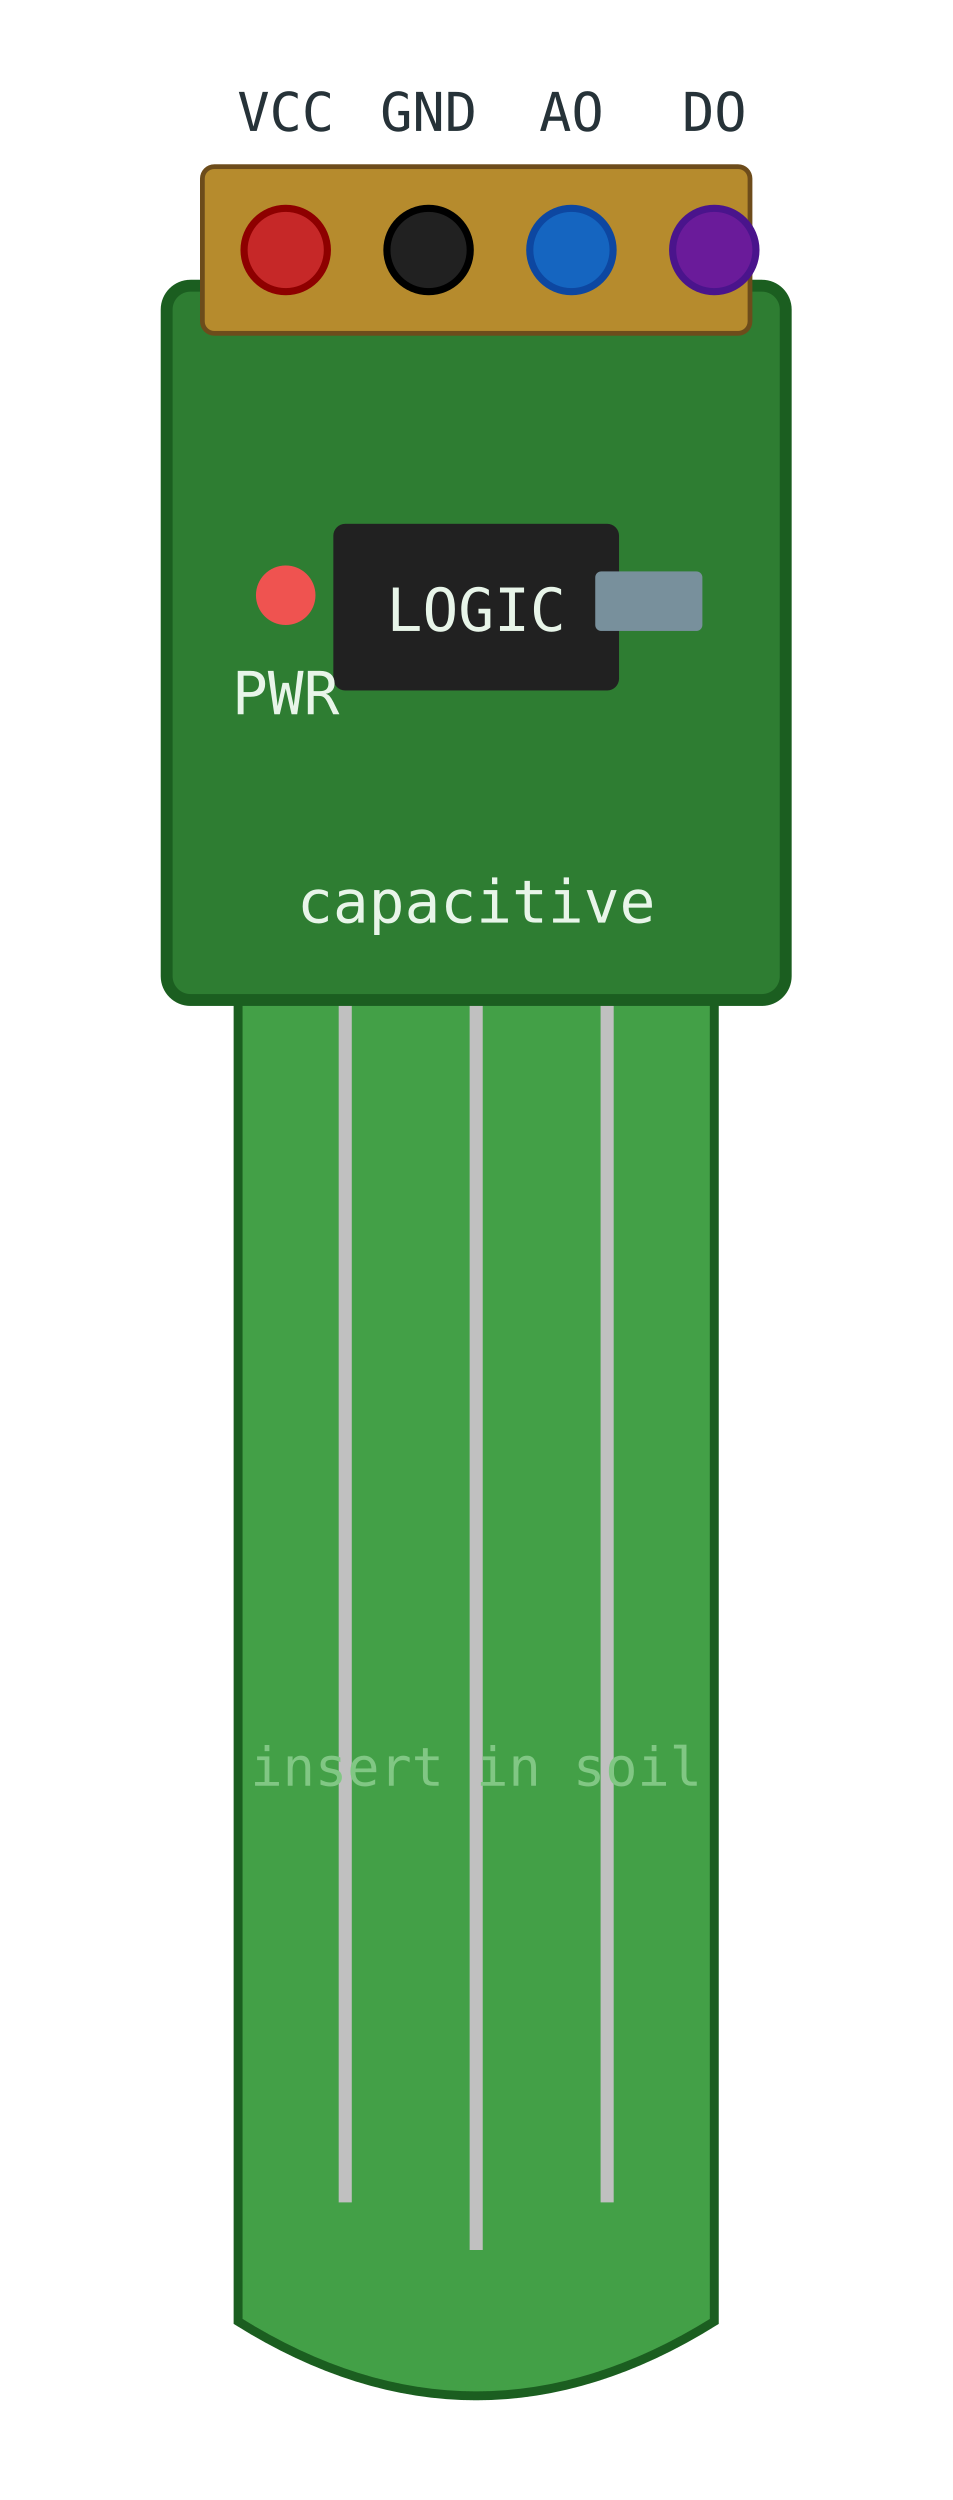
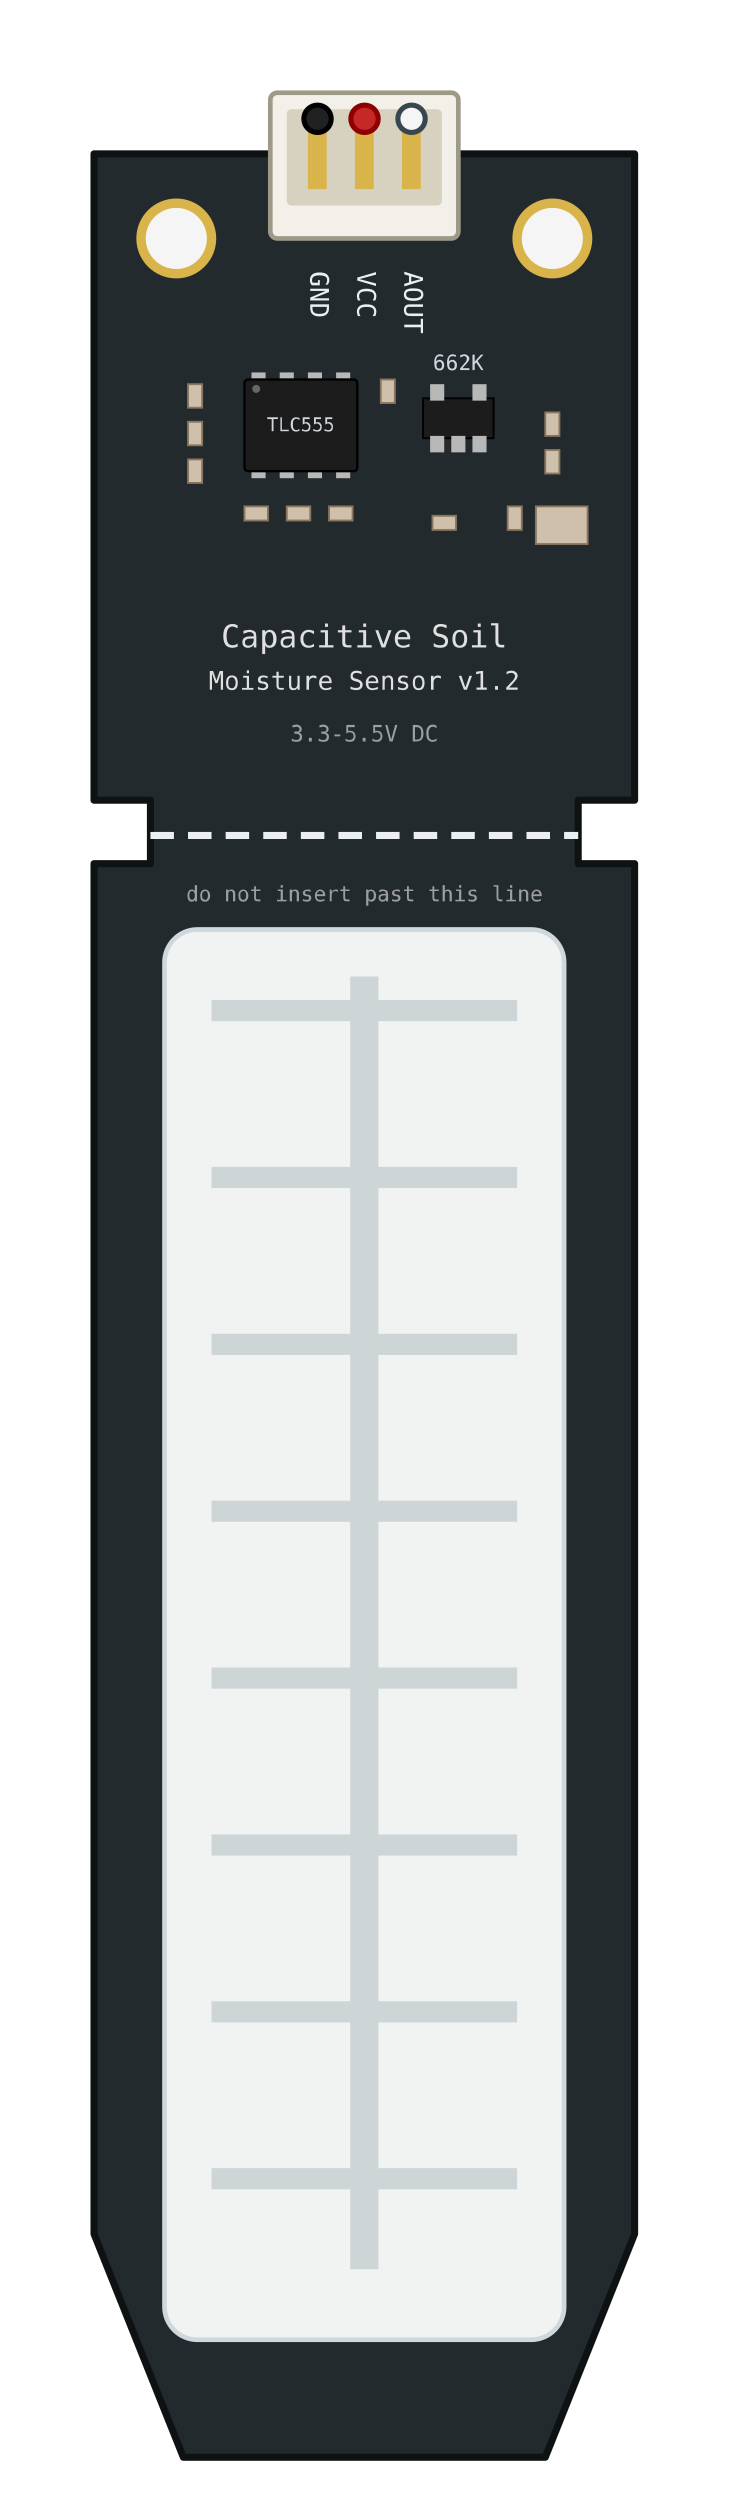
- <svg xmlns="http://www.w3.org/2000/svg" viewBox="0 0 160 420" width="160" height="420" role="img" aria-label="Capacitive soil moisture sensor simplified top-view">
+ <svg xmlns="http://www.w3.org/2000/svg" viewBox="0 0 170.5 585" width="170.5" height="585" role="img" aria-label="Capacitive soil moisture sensor v1.2 top view (original drawing, CC0)">
  <defs>
    <style type="text/css">
-       .pcb { fill: #2e7d32; stroke: #1b5e20; stroke-width: 2; }
-       .probe { fill: #43a047; stroke: #1b5e20; stroke-width: 1.5; }
-       .trace { fill: none; stroke: #c0c0c0; stroke-width: 2.2; }
-       .chip { fill: #212121; }
-       .pad { fill: #b68b2d; stroke: #6d4c1b; stroke-width: 0.8; }
      .hole { fill: #f5f5f5; stroke: #37474f; stroke-width: 1.2; }
      .gnd { fill: #212121; stroke: #000; }
      .pwr { fill: #c62828; stroke: #8e0000; }
-       .ao { fill: #1565c0; stroke: #0d47a1; }
-       .do { fill: #6a1b9a; stroke: #4a148c; }
-       .label { font-family: ui-monospace, SFMono-Regular, Menlo, monospace; font-size: 10px; fill: #e8f5e9; }
-       .pinlbl { font-family: ui-monospace, SFMono-Regular, Menlo, monospace; font-size: 9px; fill: #263238; }
-       .hint { font-family: ui-monospace, SFMono-Regular, Menlo, monospace; font-size: 9px; fill: #81c784; }
+       .v3 { fill: #ef6c00; stroke: #e65100; }
+       .usb { fill: #cfd8dc; stroke: #546e7a; stroke-width: 1.2; }
+       .metal { fill: #b0bec5; stroke: #607d8b; stroke-width: 1; }
+       .btn { fill: #eceff1; stroke: #607d8b; stroke-width: 1; }
+       .chip { fill: #1a1a1a; stroke: #000; stroke-width: 0.8; }
+       .smd { fill: #d7ccc8; stroke: #6d4c41; stroke-width: 0.5; }
+       .label { font-family: ui-monospace, SFMono-Regular, Menlo, monospace; font-size: 9px; fill: #eceff1; }
+       .pinlbl { font-family: ui-monospace, SFMono-Regular, Menlo, monospace; font-size: 8px; fill: #eceff1; }
+       .muted { fill: #90a4ae; }
    </style>
  </defs>
-   <path class="probe" d="M40 150 H120 V390 Q80 415 40 390 Z" />
-   <path class="trace" d="M58 160 V370" />
-   <path class="trace" d="M80 160 V378" />
-   <path class="trace" d="M102 160 V370" />
-   <text class="hint" x="80" y="300" text-anchor="middle">insert in soil</text>
-   <rect class="pcb" x="28" y="48" width="104" height="120" rx="4" />
-   <rect class="chip" x="56" y="88" width="48" height="28" rx="2" />
-   <text class="label" x="80" y="106" text-anchor="middle" font-size="8">LOGIC</text>
-   <circle cx="48" cy="100" r="5" fill="#ef5350" />
-   <text class="label" x="48" y="120" text-anchor="middle" font-size="7">PWR</text>
-   <rect x="100" y="96" width="18" height="10" rx="1" fill="#78909c" />
-   <text class="label" x="80" y="155" text-anchor="middle" font-size="8">capacitive</text>
-   <g id="pin-header">
-     <rect class="pad" x="34" y="28" width="92" height="28" rx="2" />
-     <circle id="pin-vcc" class="hole pwr" cx="48" cy="42" r="7" />
-     <circle id="pin-gnd" class="hole gnd" cx="72" cy="42" r="7" />
-     <circle id="pin-ao" class="hole ao" cx="96" cy="42" r="7" />
-     <circle id="pin-do" class="hole do" cx="120" cy="42" r="7" />
-     <text class="pinlbl" x="48" y="22" text-anchor="middle">VCC</text>
-     <text class="pinlbl" x="72" y="22" text-anchor="middle">GND</text>
-     <text class="pinlbl" x="96" y="22" text-anchor="middle">AO</text>
-     <text class="pinlbl" x="120" y="22" text-anchor="middle">DO</text>
+   <g transform="translate(22 36) scale(5.5)">
+     <path d="M0 0 H23 V27.5 H20.6 V30.2 H23 V88.5 L19.2 98 H3.8 L0 88.5 V30.2 H2.4 V27.5 H0 Z" fill="#232a2d" stroke="#0e1213" stroke-width="0.3" stroke-linejoin="round" />
+     <circle cx="3.5" cy="3.6" r="1.5" fill="#f5f5f5" stroke="#d9b44a" stroke-width="0.4" />
+     <circle cx="19.5" cy="3.6" r="1.5" fill="#f5f5f5" stroke="#d9b44a" stroke-width="0.4" />
+     <rect x="7.5" y="-2.6" width="8" height="6.2" rx="0.3" fill="#f2f0e8" stroke="#9e9a88" stroke-width="0.2" />
+     <rect x="8.2" y="-1.9" width="6.6" height="4.1" rx="0.2" fill="#d7d2c0" />
+     <rect x="9.1" y="-1.5" width="0.8" height="3" fill="#d9b44a" />
+     <rect x="11.1" y="-1.5" width="0.8" height="3" fill="#d9b44a" />
+     <rect x="13.1" y="-1.5" width="0.8" height="3" fill="#d9b44a" />
+     <text x="9.2" y="5" text-anchor="start" transform="rotate(90 9.2 5)" style="font-family:ui-monospace, SFMono-Regular, Menlo, monospace;font-size:1.1px;fill:#eceff1;">GND</text>
+     <text x="11.2" y="5" text-anchor="start" transform="rotate(90 11.2 5)" style="font-family:ui-monospace, SFMono-Regular, Menlo, monospace;font-size:1.1px;fill:#eceff1;">VCC</text>
+     <text x="13.2" y="5" text-anchor="start" transform="rotate(90 13.2 5)" style="font-family:ui-monospace, SFMono-Regular, Menlo, monospace;font-size:1.1px;fill:#eceff1;">AOUT</text>
+     <rect x="6.7" y="9.3" width="0.6" height="0.4" fill="#b8b8b8" />
+     <rect x="6.7" y="13.4" width="0.6" height="0.4" fill="#b8b8b8" />
+     <rect x="7.9" y="9.3" width="0.6" height="0.4" fill="#b8b8b8" />
+     <rect x="7.9" y="13.4" width="0.6" height="0.4" fill="#b8b8b8" />
+     <rect x="9.1" y="9.3" width="0.6" height="0.4" fill="#b8b8b8" />
+     <rect x="9.1" y="13.4" width="0.6" height="0.4" fill="#b8b8b8" />
+     <rect x="10.3" y="9.3" width="0.6" height="0.4" fill="#b8b8b8" />
+     <rect x="10.3" y="13.4" width="0.6" height="0.4" fill="#b8b8b8" />
+     <rect x="6.4" y="9.6" width="4.8" height="3.9" rx="0.15" fill="#1c1c1c" stroke="#000" stroke-width="0.1" />
+     <circle cx="6.9" cy="10" r="0.17" fill="#666" />
+     <text x="8.8" y="11.8" text-anchor="middle" style="font-family:ui-monospace, SFMono-Regular, Menlo, monospace;font-size:0.8px;fill:#cfd8dc;">TLC555</text>
+     <rect x="14" y="10.4" width="3" height="1.7" fill="#1c1c1c" stroke="#000" stroke-width="0.08" />
+     <rect x="14.3" y="12" width="0.6" height="0.7" fill="#b8b8b8" />
+     <rect x="15.2" y="12" width="0.6" height="0.7" fill="#b8b8b8" />
+     <rect x="16.1" y="12" width="0.6" height="0.7" fill="#b8b8b8" />
+     <rect x="14.3" y="9.8" width="0.6" height="0.7" fill="#b8b8b8" />
+     <rect x="16.1" y="9.8" width="0.6" height="0.7" fill="#b8b8b8" />
+     <text x="15.5" y="9.2" text-anchor="middle" style="font-family:ui-monospace, SFMono-Regular, Menlo, monospace;font-size:0.9px;fill:#cfd8dc;">662K</text>
+     <rect x="4" y="9.8" width="0.6" height="1" fill="#cfc0ac" stroke="#8a7660" stroke-width="0.08" />
+     <rect x="4" y="11.4" width="0.6" height="1" fill="#cfc0ac" stroke="#8a7660" stroke-width="0.08" />
+     <rect x="4" y="13" width="0.6" height="1" fill="#cfc0ac" stroke="#8a7660" stroke-width="0.08" />
+     <rect x="6.4" y="15" width="1" height="0.6" fill="#cfc0ac" stroke="#8a7660" stroke-width="0.08" />
+     <rect x="8.2" y="15" width="1" height="0.6" fill="#cfc0ac" stroke="#8a7660" stroke-width="0.08" />
+     <rect x="10" y="15" width="1" height="0.6" fill="#cfc0ac" stroke="#8a7660" stroke-width="0.08" />
+     <rect x="14.4" y="15.4" width="1" height="0.6" fill="#cfc0ac" stroke="#8a7660" stroke-width="0.08" />
+     <rect x="17.6" y="15" width="0.6" height="1" fill="#cfc0ac" stroke="#8a7660" stroke-width="0.08" />
+     <rect x="19.2" y="11" width="0.6" height="1" fill="#cfc0ac" stroke="#8a7660" stroke-width="0.08" />
+     <rect x="19.2" y="12.6" width="0.6" height="1" fill="#cfc0ac" stroke="#8a7660" stroke-width="0.08" />
+     <rect x="12.2" y="9.6" width="0.6" height="1" fill="#cfc0ac" stroke="#8a7660" stroke-width="0.08" />
+     <rect x="18.8" y="15" width="2.2" height="1.6" fill="#cfc0ac" stroke="#8a7660" stroke-width="0.08" />
+     <text x="11.5" y="21" text-anchor="middle" style="font-family:ui-monospace, SFMono-Regular, Menlo, monospace;font-size:1.35px;fill:#e0e0e0;">Capacitive Soil</text>
+     <text x="11.5" y="22.8" text-anchor="middle" style="font-family:ui-monospace, SFMono-Regular, Menlo, monospace;font-size:1.1px;fill:#e0e0e0;">Moisture Sensor v1.2</text>
+     <text x="11.5" y="25" text-anchor="middle" style="font-family:ui-monospace, SFMono-Regular, Menlo, monospace;font-size:0.95px;fill:#9e9e9e;">3.3-5.5V DC</text>
+     <line x1="2.4" y1="29" x2="20.6" y2="29" stroke="#eceff1" stroke-width="0.3" stroke-dasharray="1 0.6" />
+     <text x="11.5" y="31.8" text-anchor="middle" style="font-family:ui-monospace, SFMono-Regular, Menlo, monospace;font-size:0.9px;fill:#9e9e9e;">do not insert past this line</text>
+     <rect x="3" y="33" width="17" height="60" rx="1.4" fill="#f1f3f2" stroke="#cfd8dc" stroke-width="0.2" />
+     <rect x="5" y="36" width="13" height="0.9" fill="#cdd5d6" />
+     <rect x="5" y="43.1" width="13" height="0.9" fill="#cdd5d6" />
+     <rect x="5" y="50.2" width="13" height="0.9" fill="#cdd5d6" />
+     <rect x="5" y="57.3" width="13" height="0.9" fill="#cdd5d6" />
+     <rect x="5" y="64.4" width="13" height="0.9" fill="#cdd5d6" />
+     <rect x="5" y="71.5" width="13" height="0.9" fill="#cdd5d6" />
+     <rect x="5" y="78.6" width="13" height="0.9" fill="#cdd5d6" />
+     <rect x="5" y="85.7" width="13" height="0.9" fill="#cdd5d6" />
+     <rect x="10.9" y="35" width="1.2" height="55" fill="#cdd5d6" />
+     <text x="11.5" y="90.8" text-anchor="middle" style="font-family:ui-monospace, SFMono-Regular, Menlo, monospace;font-size:1px;fill:#eceff1;" />
  </g>
+   <circle class="hole gnd" cx="74.3" cy="27.8" r="3.2" />
+   <circle class="hole pwr" cx="85.3" cy="27.8" r="3.2" />
+   <circle class="hole" cx="96.3" cy="27.8" r="3.2" />
</svg>
